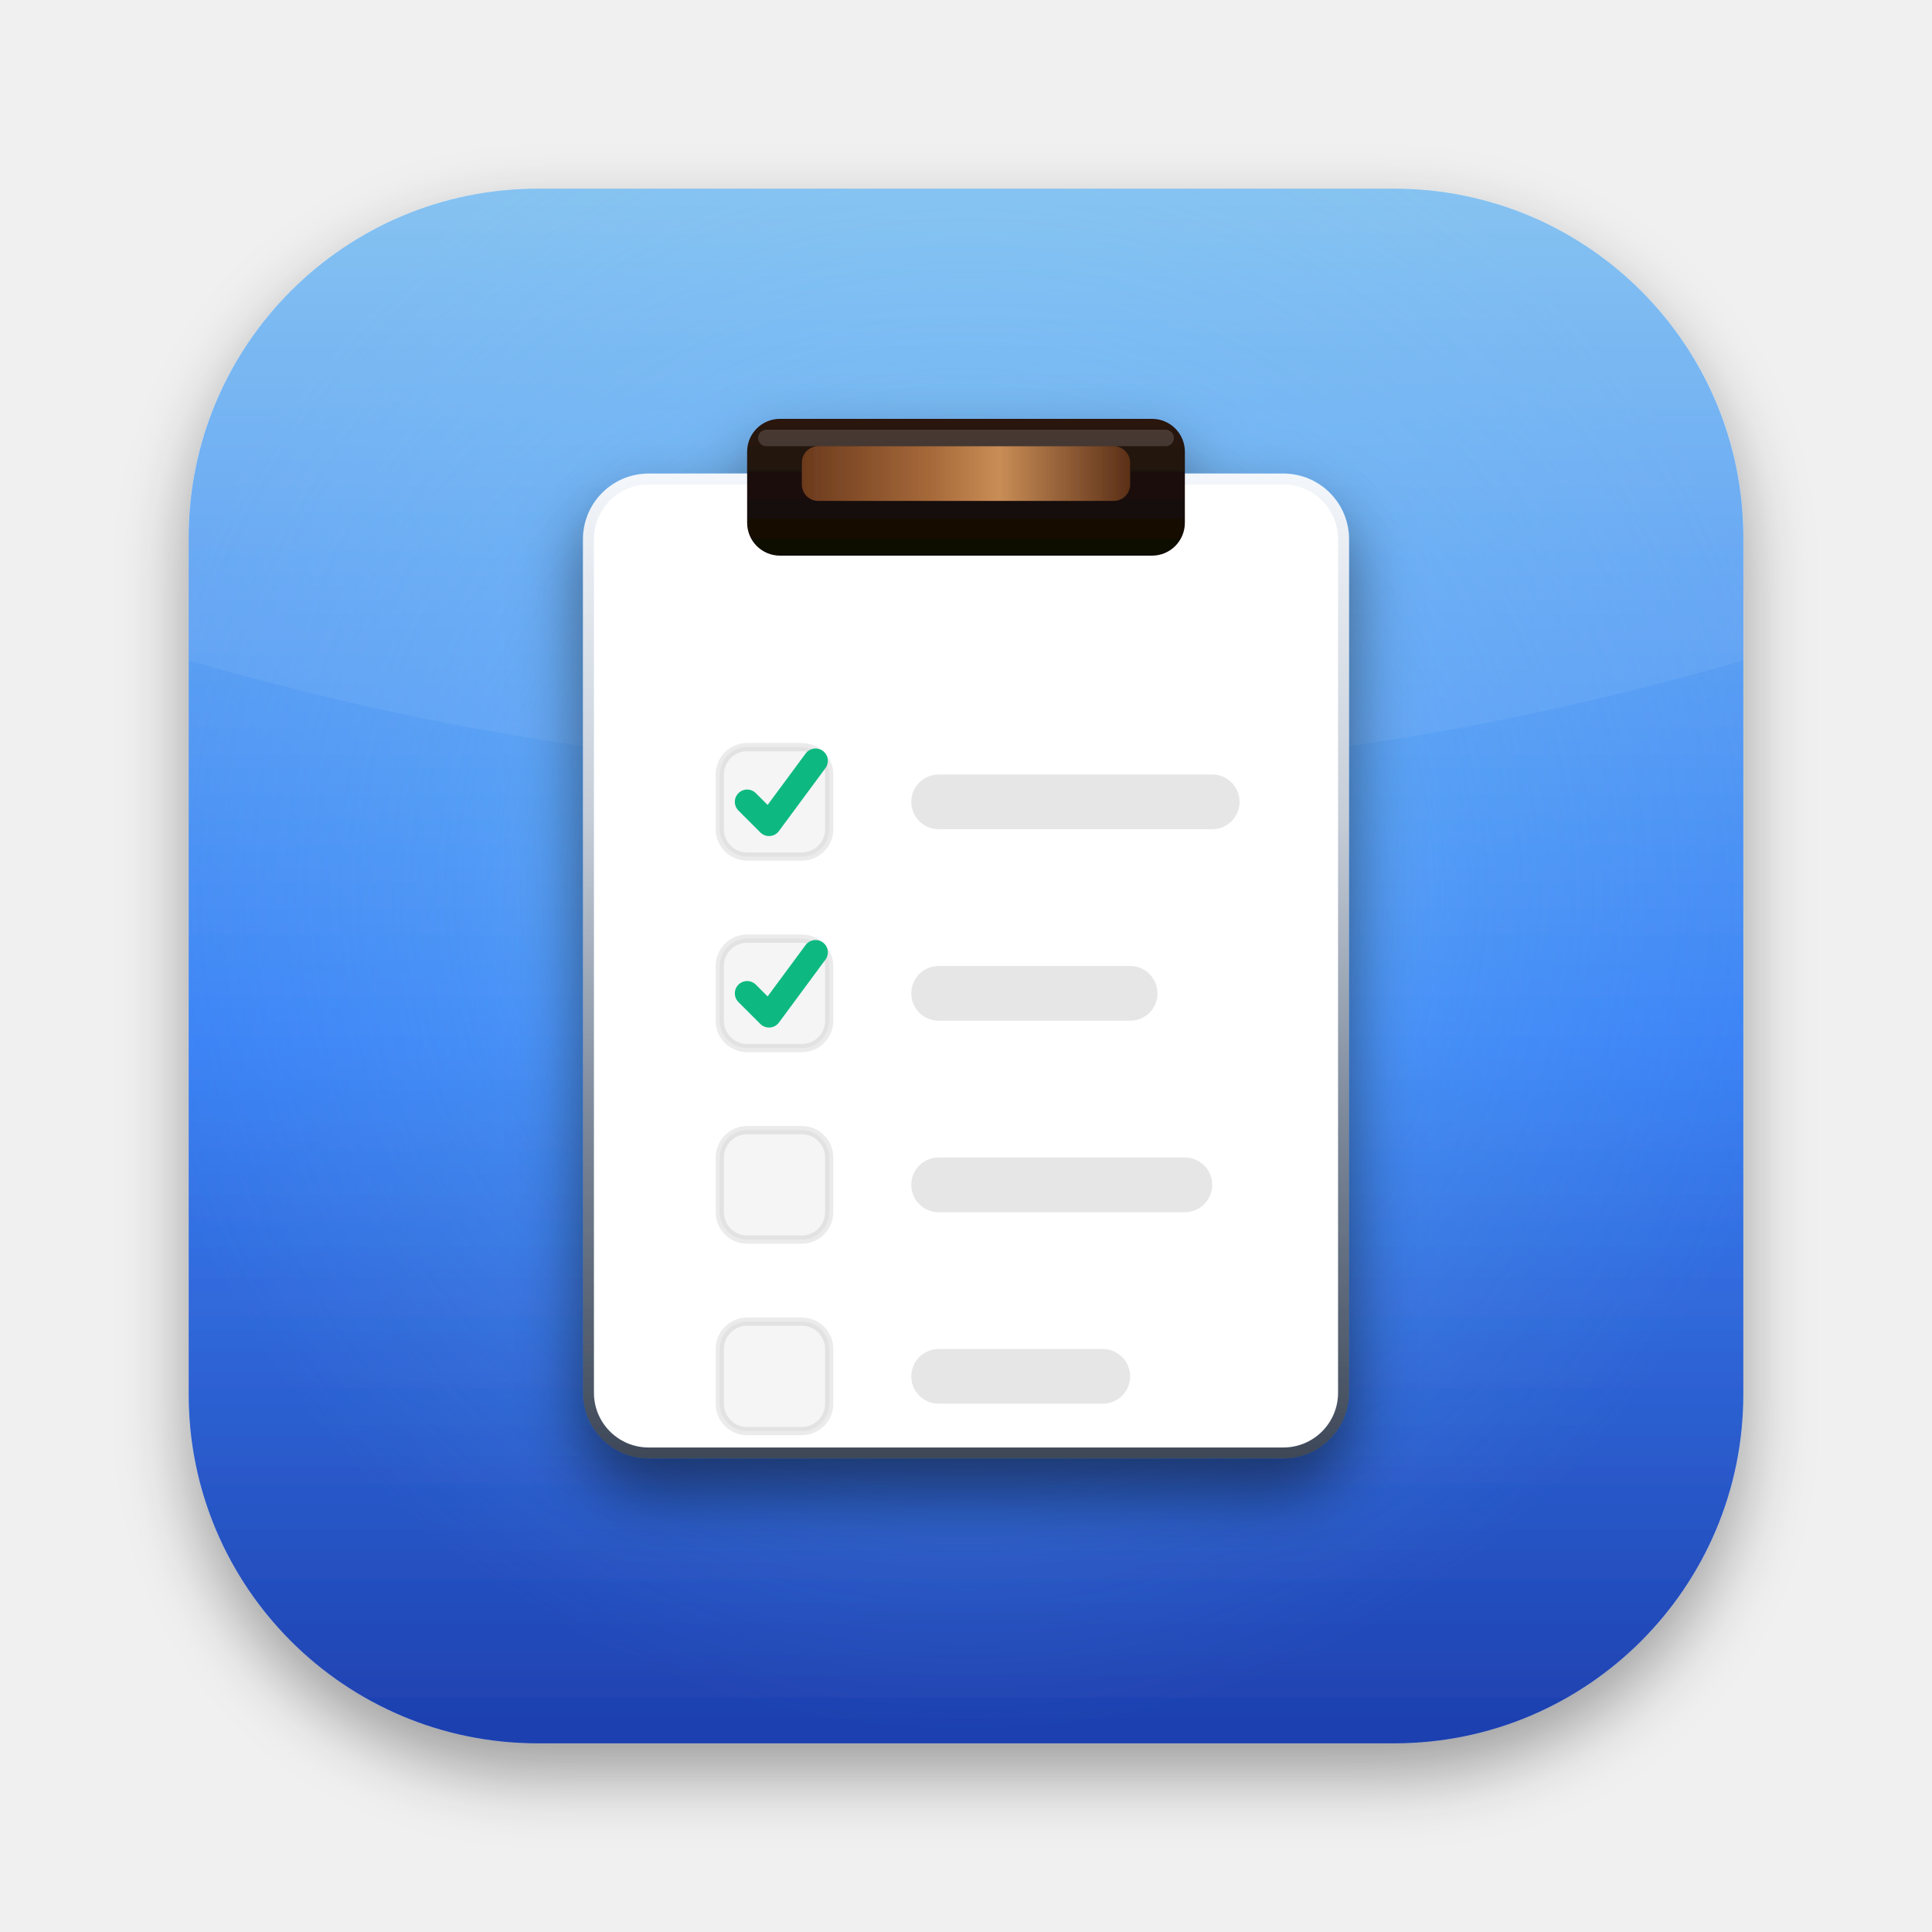
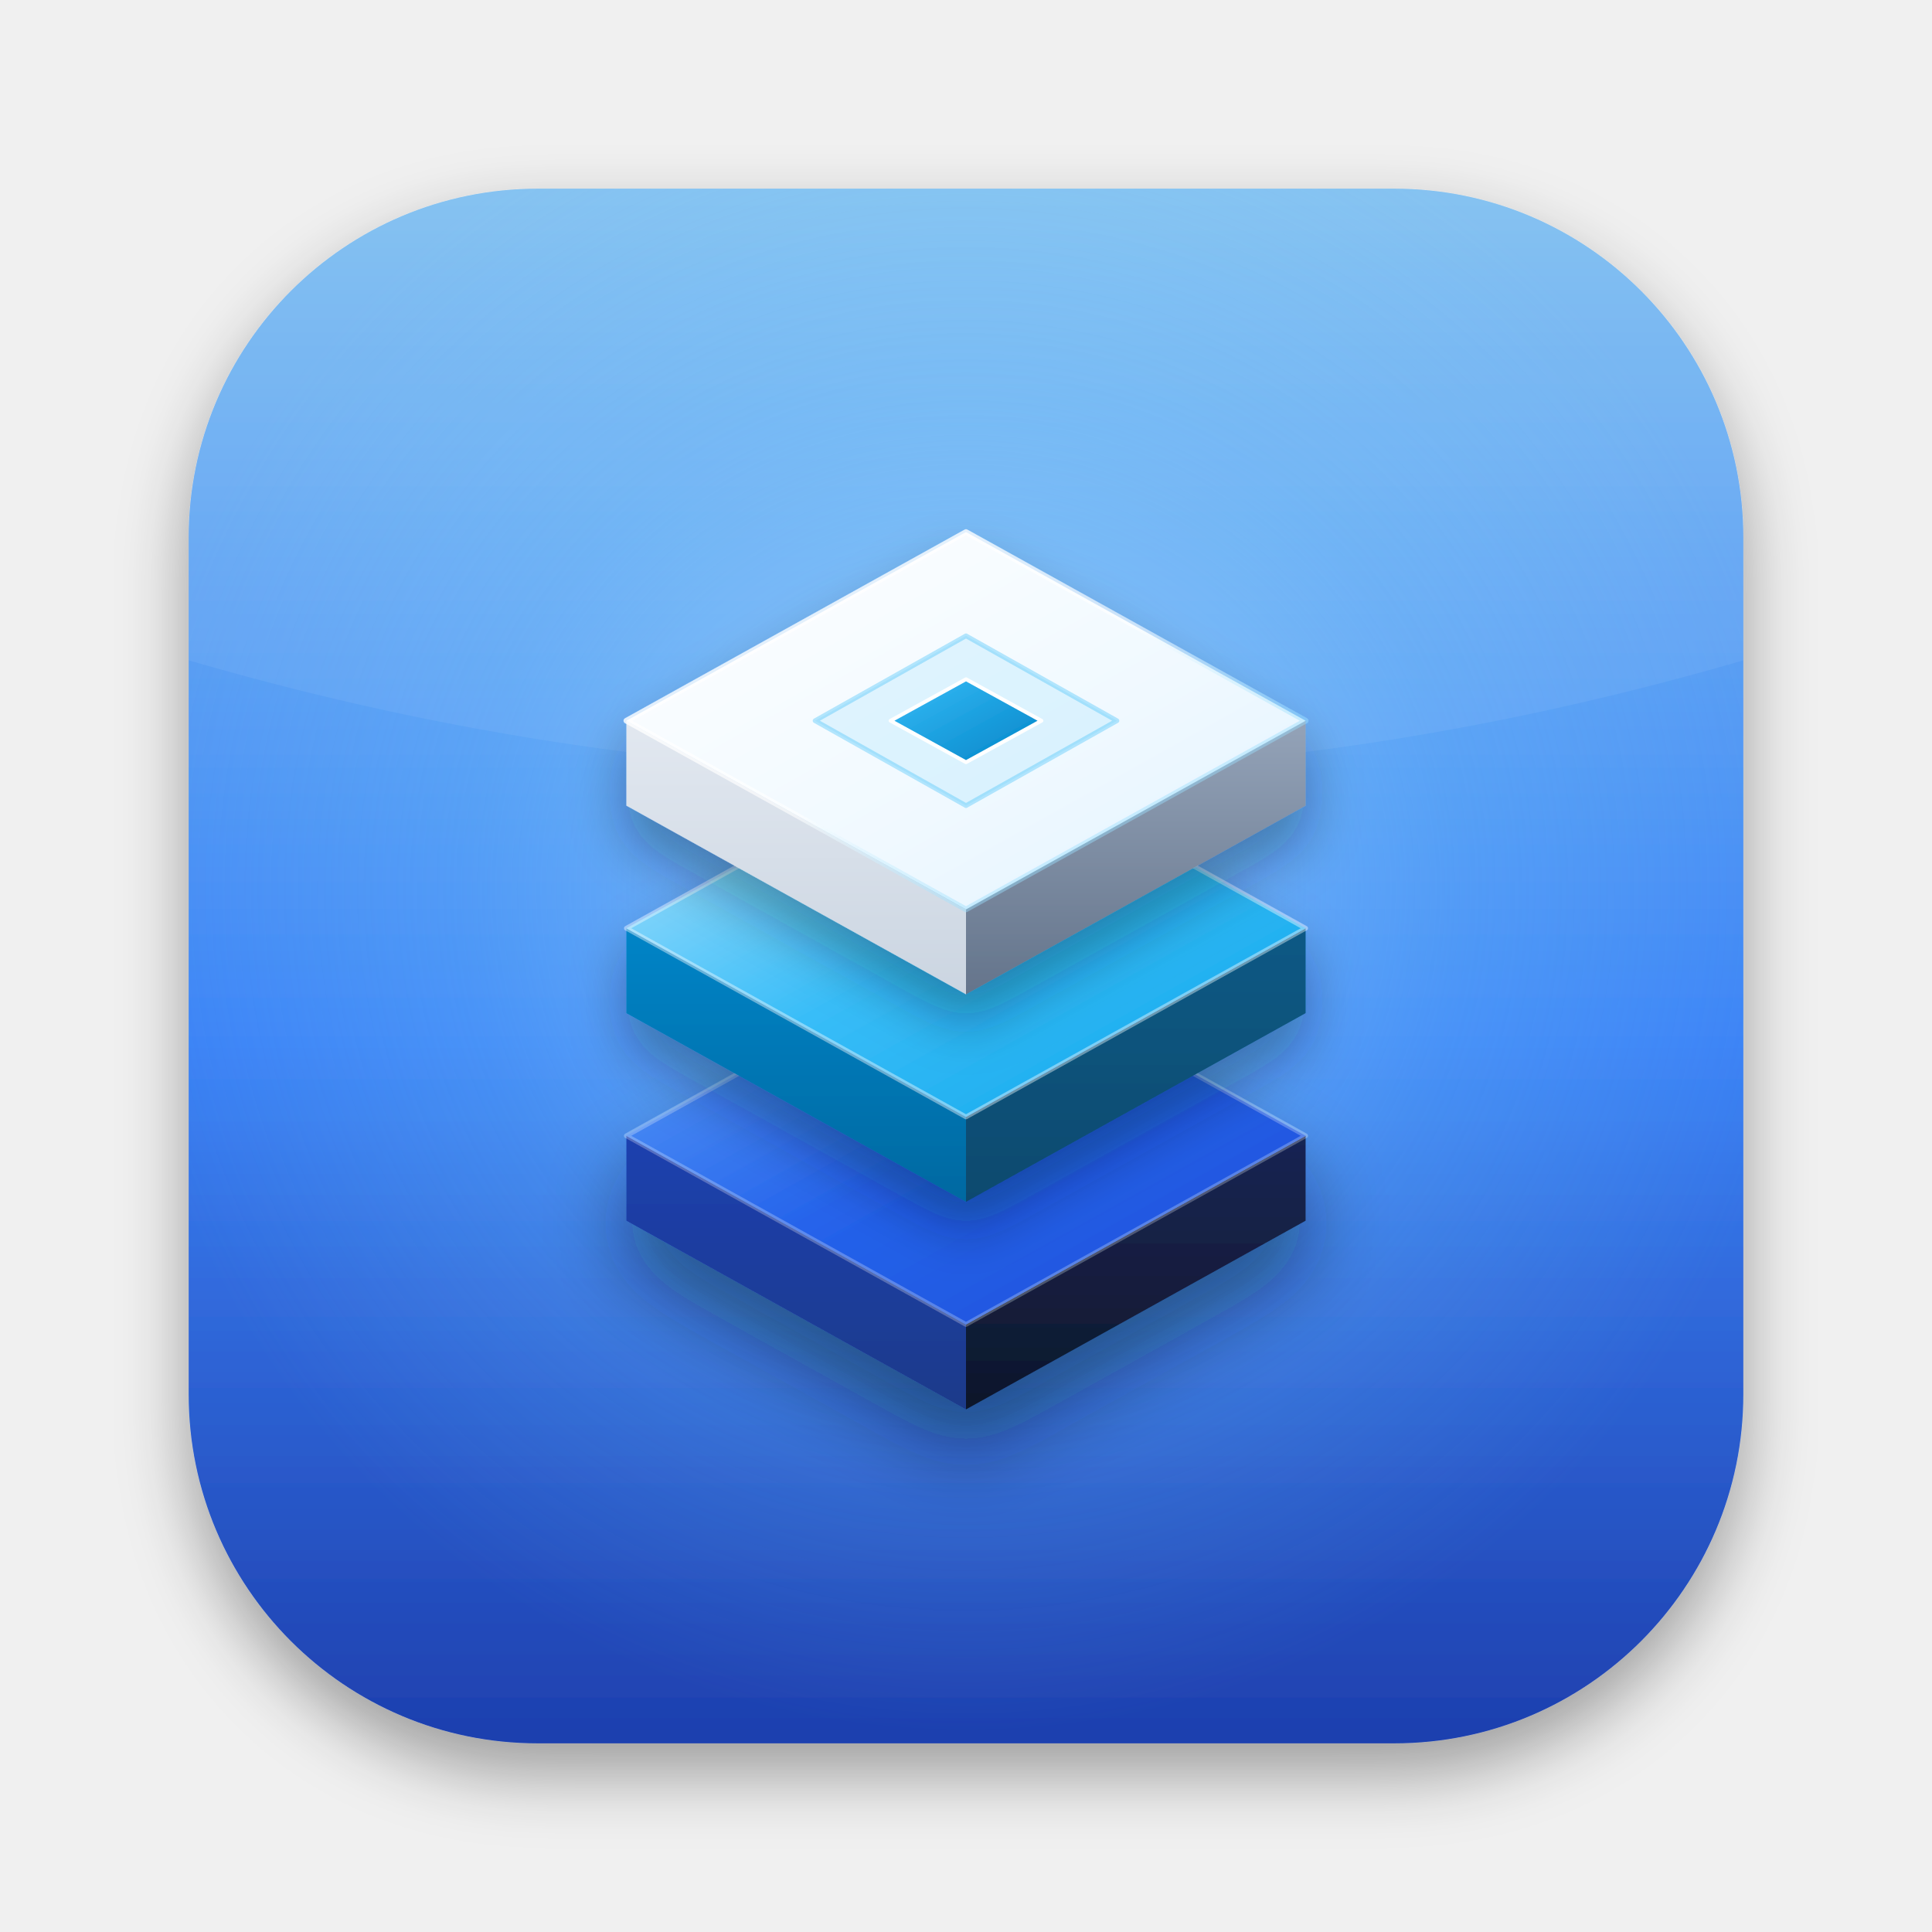
<svg xmlns="http://www.w3.org/2000/svg" width="1024" height="1024" viewBox="0 0 1024 1024">
  <defs>
    <filter id="macos-drop-shadow" x="-10%" y="-10%" width="120%" height="130%">
      <feDropShadow dx="0" dy="16" stdDeviation="18" flood-color="#000000" flood-opacity="0.35" />
+     </filter>
+     <filter id="base-shadow" x="-30%" y="-30%" width="160%" height="160%">
+       <feDropShadow dx="0" dy="24" stdDeviation="20" flood-color="#0f172a" flood-opacity="0.45" />
+     </filter>
+     <filter id="layer-shadow" x="-25%" y="-25%" width="150%" height="150%">
+       <feDropShadow dx="0" dy="16" stdDeviation="14" flood-color="#0f172a" flood-opacity="0.35" />
    </filter>
    <clipPath id="squircle-clip">
      <rect x="100" y="100" width="824" height="824" rx="185" ry="185" />
    </clipPath>
    <linearGradient id="bg-grad" x1="0%" y1="0%" x2="0%" y2="100%">
      <stop offset="0%" style="stop-color:#7dbef0;stop-opacity:1" />
      <stop offset="55%" style="stop-color:#3b82f6;stop-opacity:1" />
      <stop offset="100%" style="stop-color:#1e40af;stop-opacity:1" />
    </linearGradient>
    <radialGradient id="ambient-glow" cx="50%" cy="45%" r="55%">
-       <stop offset="0%" style="stop-color:#bae6fd;stop-opacity:0.55" />
-       <stop offset="60%" style="stop-color:#7dd3fc;stop-opacity:0.15" />
+       <stop offset="0%" style="stop-color:#bae6fd;stop-opacity:0.6" />
+       <stop offset="60%" style="stop-color:#7dd3fc;stop-opacity:0.2" />
      <stop offset="100%" style="stop-color:#7dd3fc;stop-opacity:0" />
    </radialGradient>
-     <linearGradient id="head-grad" x1="0%" y1="0%" x2="0%" y2="100%">
-       <stop offset="0%" style="stop-color:#f4f7fb;stop-opacity:1" />
-       <stop offset="35%" style="stop-color:#c5cdd8;stop-opacity:1" />
-       <stop offset="65%" style="stop-color:#7d8a9c;stop-opacity:1" />
-       <stop offset="100%" style="stop-color:#3d4757;stop-opacity:1" />
+     <linearGradient id="top-face-top" x1="0%" y1="0%" x2="100%" y2="100%">
+       <stop offset="0%" style="stop-color:#ffffff;stop-opacity:1" />
+       <stop offset="60%" style="stop-color:#f0f9ff;stop-opacity:1" />
+       <stop offset="100%" style="stop-color:#e0f2fe;stop-opacity:1" />
    </linearGradient>
-     <linearGradient id="handle-grad" x1="0%" y1="0%" x2="100%" y2="0%">
-       <stop offset="0%" style="stop-color:#6b3a1d;stop-opacity:1" />
-       <stop offset="40%" style="stop-color:#a76a3a;stop-opacity:1" />
-       <stop offset="60%" style="stop-color:#c98d56;stop-opacity:1" />
-       <stop offset="100%" style="stop-color:#5a2f17;stop-opacity:1" />
+     <linearGradient id="top-left-side" x1="0%" y1="0%" x2="0%" y2="100%">
+       <stop offset="0%" style="stop-color:#e2e8f0;stop-opacity:1" />
+       <stop offset="100%" style="stop-color:#cbd5e1;stop-opacity:1" />
    </linearGradient>
-     <linearGradient id="strap-grad" x1="0%" y1="0%" x2="0%" y2="100%">
-       <stop offset="0%" style="stop-color:#2a1810;stop-opacity:1" />
-       <stop offset="100%" style="stop-color:#0e0703;stop-opacity:1" />
+     <linearGradient id="top-right-side" x1="0%" y1="0%" x2="0%" y2="100%">
+       <stop offset="0%" style="stop-color:#94a3b8;stop-opacity:1" />
+       <stop offset="100%" style="stop-color:#64748b;stop-opacity:1" />
    </linearGradient>
-     <filter id="soft-shadow" x="-20%" y="-20%" width="140%" height="140%">
-       <feGaussianBlur in="SourceAlpha" stdDeviation="12" />
-       <feOffset dx="0" dy="12" result="offsetblur" />
-       <feComponentTransfer>
-         <feFuncA type="linear" slope="0.5" />
-       </feComponentTransfer>
-       <feMerge>
-         <feMergeNode />
-         <feMergeNode in="SourceGraphic" />
-       </feMerge>
-     </filter>
+     <linearGradient id="top-rim" x1="0%" y1="0%" x2="100%" y2="100%">
+       <stop offset="0%" style="stop-color:#ffffff;stop-opacity:1" />
+       <stop offset="50%" style="stop-color:#ffffff;stop-opacity:0.6" />
+       <stop offset="100%" style="stop-color:#38bdf8;stop-opacity:0.3" />
+     </linearGradient>
+     <linearGradient id="mid-face-top" x1="0%" y1="0%" x2="100%" y2="100%">
+       <stop offset="0%" style="stop-color:#bae6fd;stop-opacity:1" />
+       <stop offset="50%" style="stop-color:#38bdf8;stop-opacity:1" />
+       <stop offset="100%" style="stop-color:#0ea5e9;stop-opacity:1" />
+     </linearGradient>
+     <linearGradient id="mid-left-side" x1="0%" y1="0%" x2="0%" y2="100%">
+       <stop offset="0%" style="stop-color:#0284c7;stop-opacity:1" />
+       <stop offset="100%" style="stop-color:#0369a1;stop-opacity:1" />
+     </linearGradient>
+     <linearGradient id="mid-right-side" x1="0%" y1="0%" x2="0%" y2="100%">
+       <stop offset="0%" style="stop-color:#075985;stop-opacity:1" />
+       <stop offset="100%" style="stop-color:#0c4a6e;stop-opacity:1" />
+     </linearGradient>
+     <linearGradient id="bot-face-top" x1="0%" y1="0%" x2="100%" y2="100%">
+       <stop offset="0%" style="stop-color:#60a5fa;stop-opacity:1" />
+       <stop offset="50%" style="stop-color:#2563eb;stop-opacity:1" />
+       <stop offset="100%" style="stop-color:#1d4ed8;stop-opacity:1" />
+     </linearGradient>
+     <linearGradient id="bot-left-side" x1="0%" y1="0%" x2="0%" y2="100%">
+       <stop offset="0%" style="stop-color:#1e40af;stop-opacity:1" />
+       <stop offset="100%" style="stop-color:#1e3a8a;stop-opacity:1" />
+     </linearGradient>
+     <linearGradient id="bot-right-side" x1="0%" y1="0%" x2="0%" y2="100%">
+       <stop offset="0%" style="stop-color:#172554;stop-opacity:1" />
+       <stop offset="100%" style="stop-color:#0f172a;stop-opacity:1" />
+     </linearGradient>
+     <linearGradient id="accent-cyan" x1="0%" y1="0%" x2="100%" y2="100%">
+       <stop offset="0%" style="stop-color:#38bdf8;stop-opacity:1" />
+       <stop offset="100%" style="stop-color:#0284c7;stop-opacity:1" />
+     </linearGradient>
  </defs>
  <rect x="100" y="100" width="824" height="824" rx="185" ry="185" fill="url(#bg-grad)" filter="url(#macos-drop-shadow)" />
  <rect x="100" y="100" width="824" height="824" rx="185" ry="185" fill="url(#ambient-glow)" />
  <path d="M 100 100 H 924 V 350 Q 512 470 100 350 Z" fill="rgba(255,255,255,0.06)" clip-path="url(#squircle-clip)" />
-   <g transform="translate(512, 512) scale(1.45)" filter="url(#soft-shadow)">
-     <rect x="-140" y="-180" width="280" height="360" rx="24" fill="url(#head-grad)" />
-     <rect x="-136" y="-176" width="272" height="352" rx="20" fill="#ffffff" />
-     <rect x="-80" y="-200" width="160" height="50" rx="12" fill="url(#strap-grad)" />
-     <rect x="-60" y="-190" width="120" height="20" rx="6" fill="url(#handle-grad)" />
-     <rect x="-76" y="-196" width="152" height="6" rx="3" fill="rgba(255,255,255,0.15)" />
-     <rect x="-90" y="-80" width="40" height="40" rx="10" fill="rgba(0,0,0,0.04)" stroke="rgba(0,0,0,0.08)" stroke-width="3" />
-     <path d="M -80 -60 L -72 -52 L -55 -75" fill="none" stroke="#10b981" stroke-width="9" stroke-linecap="round" stroke-linejoin="round" />
-     <rect x="-20" y="-70" width="120" height="20" rx="10" fill="rgba(0,0,0,0.1)" />
-     <rect x="-90" y="-10" width="40" height="40" rx="10" fill="rgba(0,0,0,0.04)" stroke="rgba(0,0,0,0.08)" stroke-width="3" />
-     <path d="M -80 10 L -72 18 L -55 -5" fill="none" stroke="#10b981" stroke-width="9" stroke-linecap="round" stroke-linejoin="round" />
-     <rect x="-20" y="0" width="90" height="20" rx="10" fill="rgba(0,0,0,0.1)" />
-     <rect x="-90" y="60" width="40" height="40" rx="10" fill="rgba(0,0,0,0.04)" stroke="rgba(0,0,0,0.08)" stroke-width="3" />
-     <rect x="-20" y="70" width="110" height="20" rx="10" fill="rgba(0,0,0,0.1)" />
-     <rect x="-90" y="130" width="40" height="40" rx="10" fill="rgba(0,0,0,0.04)" stroke="rgba(0,0,0,0.08)" stroke-width="3" />
-     <rect x="-20" y="140" width="80" height="20" rx="10" fill="rgba(0,0,0,0.1)" />
+   <g transform="translate(512, 492)">
+     <g transform="translate(0, 110)" filter="url(#base-shadow)">
+       <path d="M -180 0 L 0 100 L 0 145 L -180 45 Z" fill="url(#bot-left-side)" />
+       <path d="M 0 100 L 180 0 L 180 45 L 0 145 Z" fill="url(#bot-right-side)" />
+       <path d="M 0 -100 L 180 0 L 0 100 L -180 0 Z" fill="url(#bot-face-top)" stroke="rgba(255,255,255,0.25)" stroke-width="2.5" stroke-linejoin="round" />
+     </g>
+     <g transform="translate(0, 0)" filter="url(#layer-shadow)">
+       <path d="M -180 0 L 0 100 L 0 145 L -180 45 Z" fill="url(#mid-left-side)" />
+       <path d="M 0 100 L 180 0 L 180 45 L 0 145 Z" fill="url(#mid-right-side)" />
+       <path d="M 0 -100 L 180 0 L 0 100 L -180 0 Z" fill="url(#mid-face-top)" stroke="rgba(255,255,255,0.4)" stroke-width="2.5" stroke-linejoin="round" />
+     </g>
+     <g transform="translate(0, -110)" filter="url(#layer-shadow)">
+       <path d="M -180 0 L 0 100 L 0 145 L -180 45 Z" fill="url(#top-left-side)" />
+       <path d="M 0 100 L 180 0 L 180 45 L 0 145 Z" fill="url(#top-right-side)" />
+       <path d="M 0 -100 L 180 0 L 0 100 L -180 0 Z" fill="url(#top-face-top)" stroke="url(#top-rim)" stroke-width="3" stroke-linejoin="round" />
+       <g transform="translate(0, 0)">
+         <path d="M 0 -45 L 80 0 L 0 45 L -80 0 Z" fill="rgba(56, 189, 248, 0.12)" stroke="rgba(56, 189, 248, 0.35)" stroke-width="2.5" stroke-linejoin="round" />
+         <path d="M 0 -22 L 40 0 L 0 22 L -40 0 Z" fill="url(#accent-cyan)" stroke="#ffffff" stroke-width="2" stroke-linejoin="round" />
+       </g>
+     </g>
  </g>
</svg>
